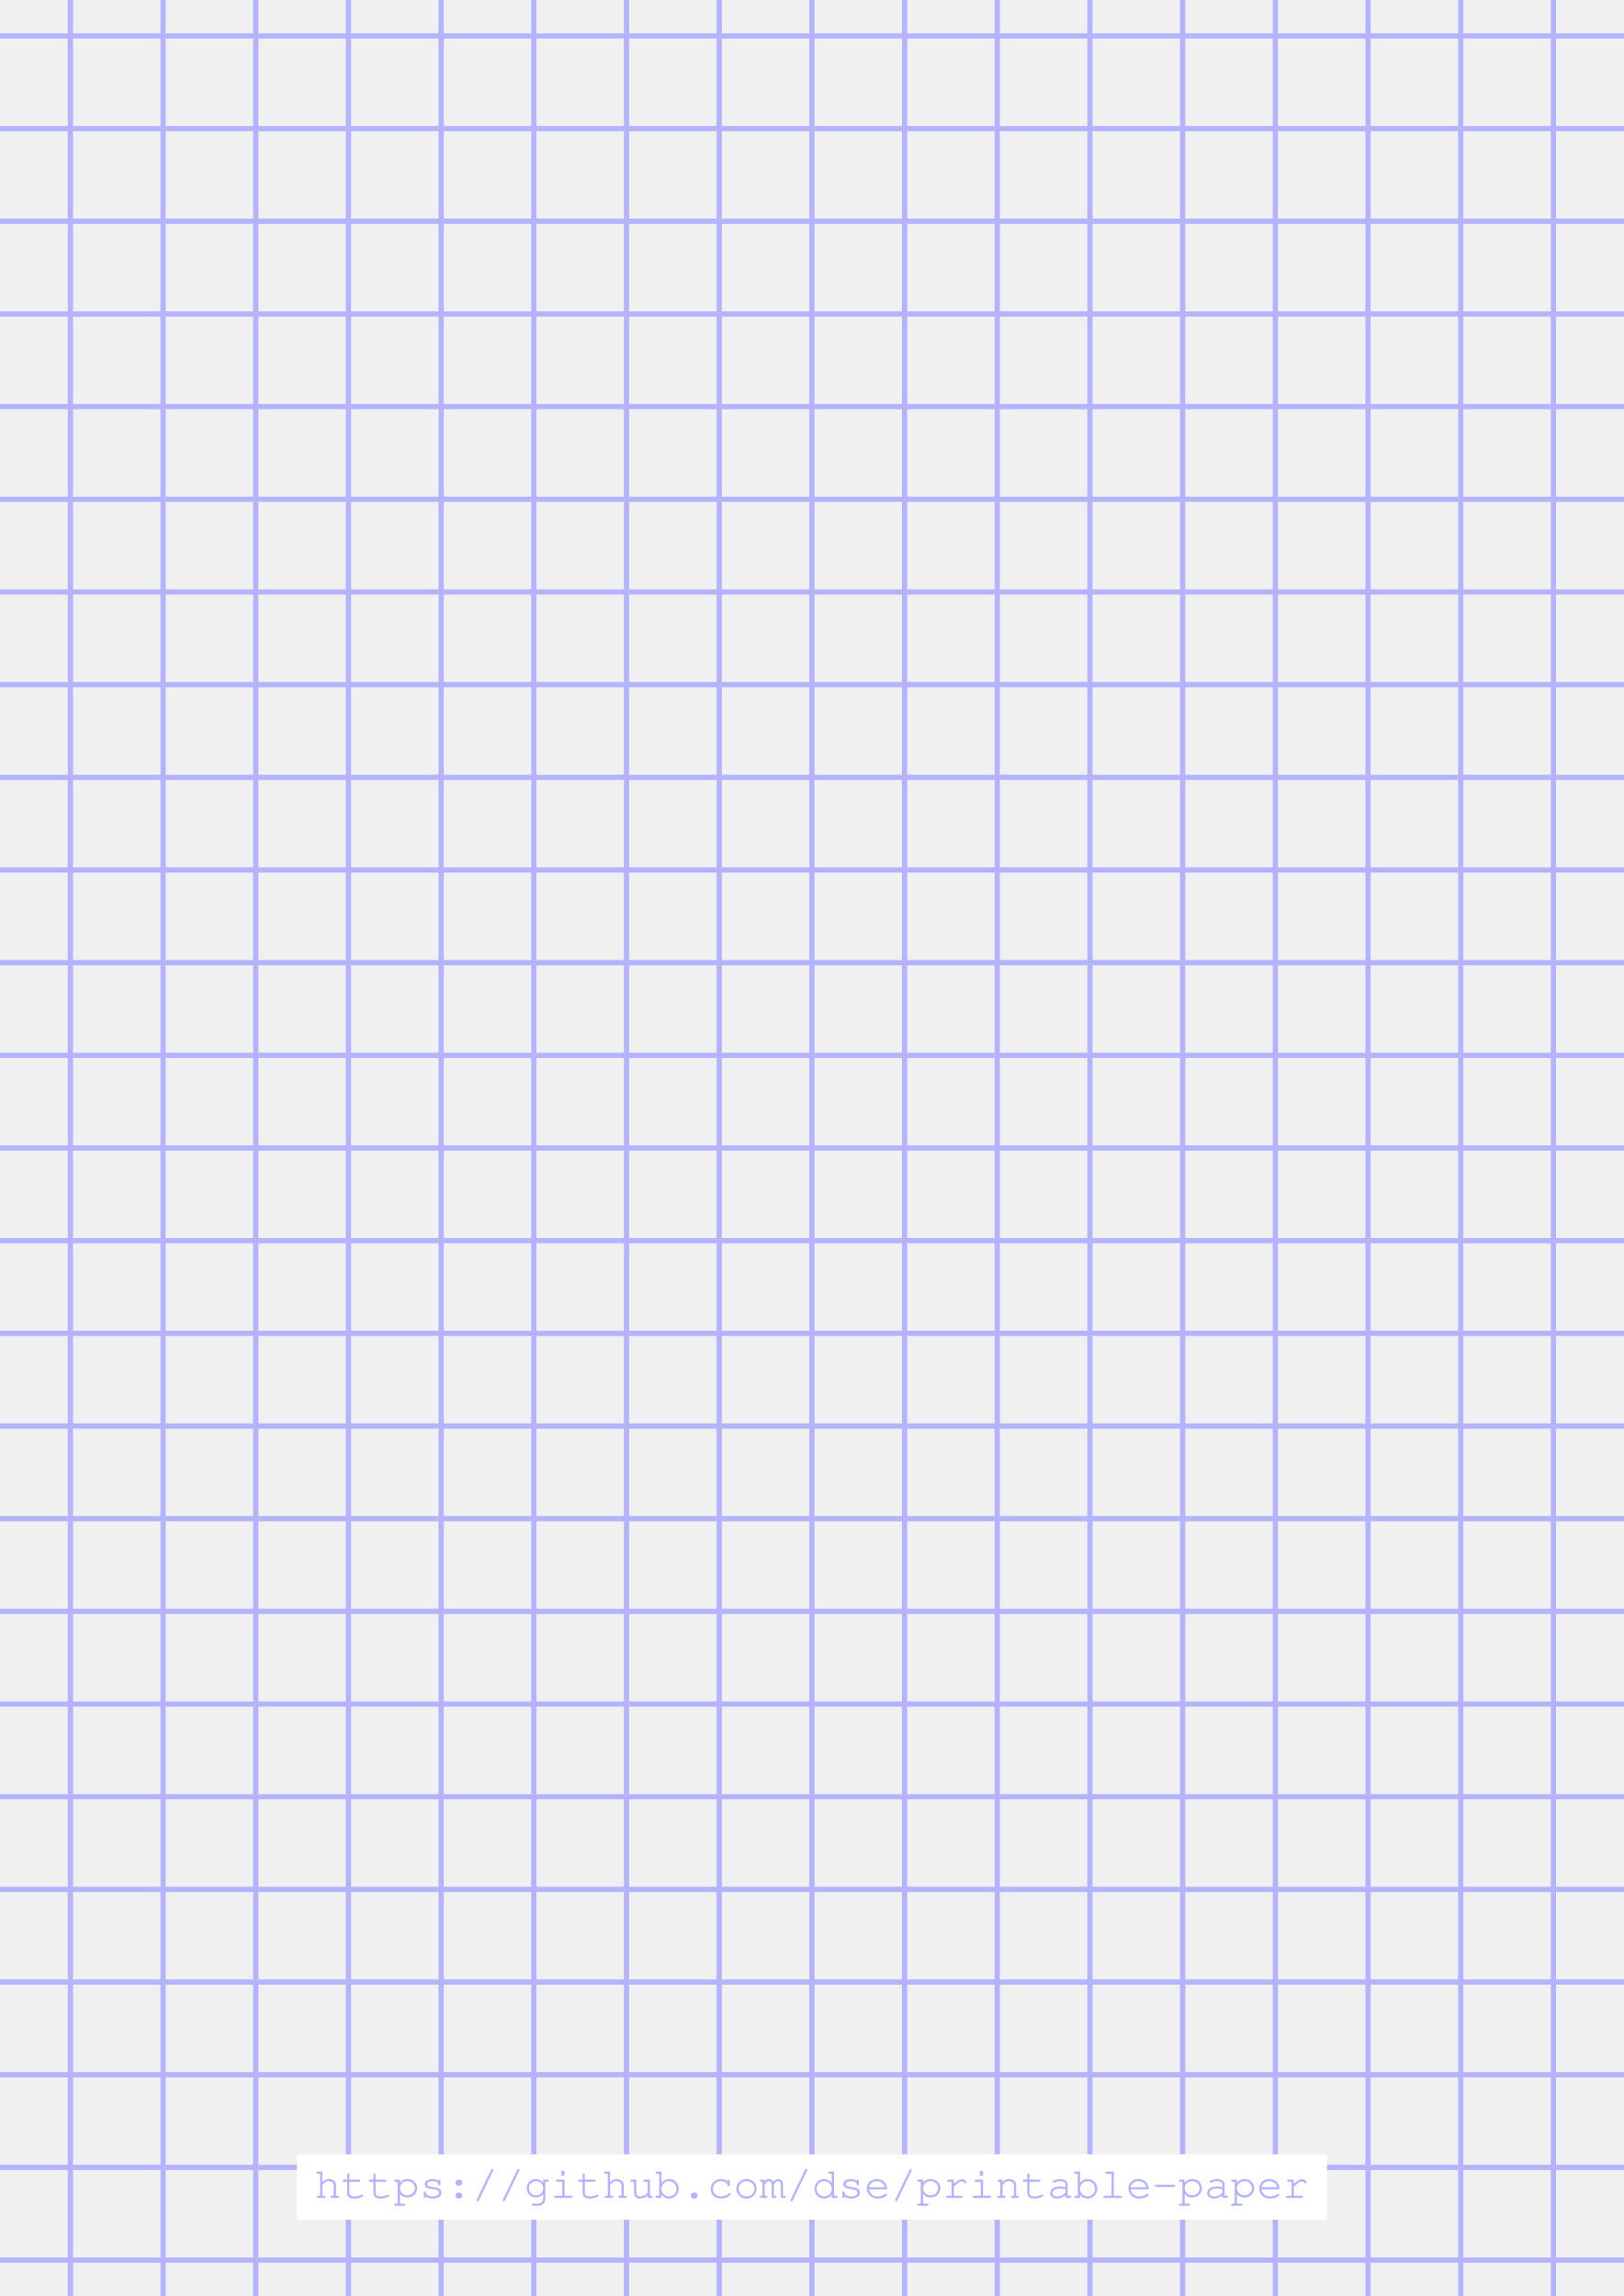
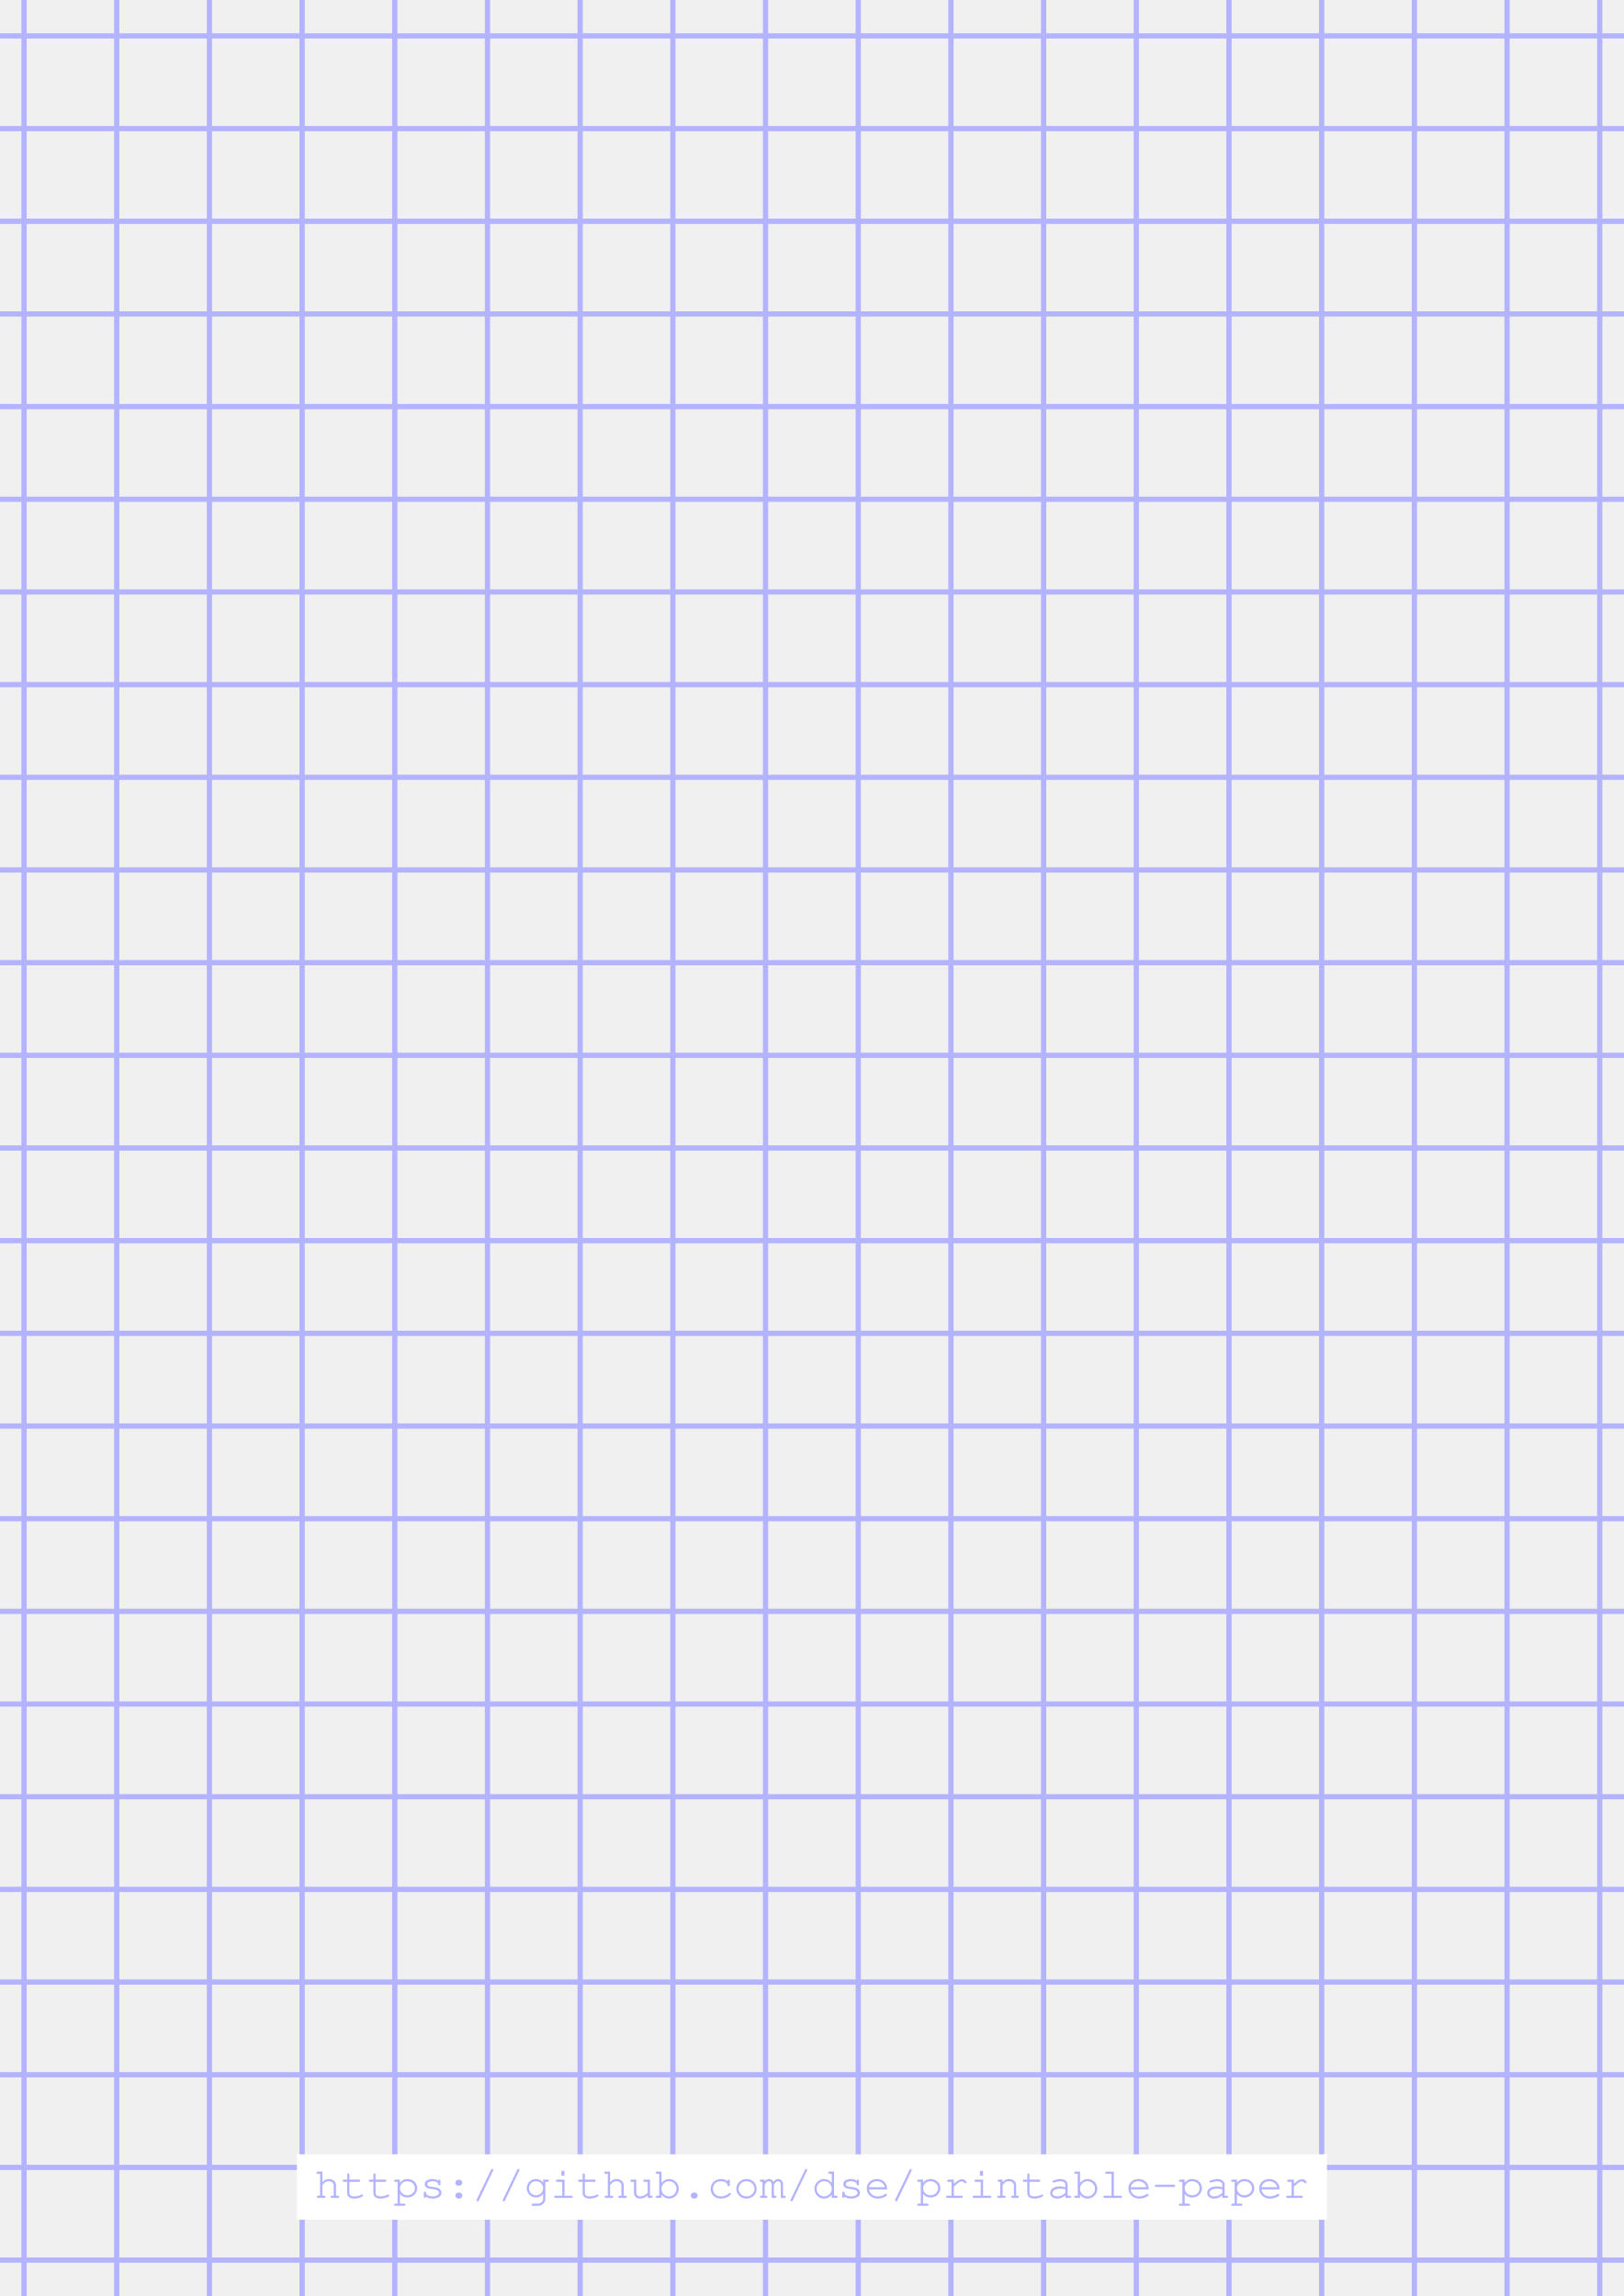
<svg xmlns="http://www.w3.org/2000/svg" width="297.955pt" height="421.373pt" viewBox="0.000 0.000 297.955 421.373">
  <style>
        .line, .dot, .major-line, .feint-line, .margin-line { stroke-linecap: round; }
        .stroke-linecap-butt   { stroke-linecap: butt; }
        .stroke-linecap-round  { stroke-linecap: round; }
        .stroke-linecap-square { stroke-linecap: square; }
        .rectangle { fill: #ffffff; }


        .line        { stroke-width: 0.96px; opacity:  1; }
        .major-line  { stroke-width: 1.358px; opacity: 1; }
        .feint-line  { stroke-width: 0.679px; opacity:  1; }
        .dot         { stroke-width: 1.92px; opacity:  1; }
        .margin-line { stroke-width: 0.96px; opacity:  1; }
        .line        { stroke: #b3b3ff; }
        .major-line  { stroke: #b3b3ff; }
        .feint-line  { stroke: #b3b3ff; }
        .dot         { stroke: #b3b3ff; }
        .margin-line { stroke: #ff9e9e; }
  </style>
  <defs />
  <g id="grid">
    <line x1="0.000" x2="297.955" y1="6.592" y2="6.592" class="line horizontal" />
    <line x1="0.000" x2="297.955" y1="23.600" y2="23.600" class="line horizontal" />
    <line x1="0.000" x2="297.955" y1="40.608" y2="40.608" class="line horizontal" />
    <line x1="0.000" x2="297.955" y1="57.615" y2="57.615" class="line horizontal" />
    <line x1="0.000" x2="297.955" y1="74.623" y2="74.623" class="line horizontal" />
    <line x1="0.000" x2="297.955" y1="91.631" y2="91.631" class="line horizontal" />
    <line x1="0.000" x2="297.955" y1="108.639" y2="108.639" class="line horizontal" />
    <line x1="0.000" x2="297.955" y1="125.647" y2="125.647" class="line horizontal" />
    <line x1="0.000" x2="297.955" y1="142.655" y2="142.655" class="line horizontal" />
    <line x1="0.000" x2="297.955" y1="159.663" y2="159.663" class="line horizontal" />
    <line x1="0.000" x2="297.955" y1="176.671" y2="176.671" class="line horizontal" />
    <line x1="0.000" x2="297.955" y1="193.678" y2="193.678" class="line horizontal" />
    <line x1="0.000" x2="297.955" y1="210.686" y2="210.686" class="line horizontal" />
    <line x1="0.000" x2="297.955" y1="227.694" y2="227.694" class="line horizontal" />
    <line x1="0.000" x2="297.955" y1="244.702" y2="244.702" class="line horizontal" />
    <line x1="0.000" x2="297.955" y1="261.710" y2="261.710" class="line horizontal" />
    <line x1="0.000" x2="297.955" y1="278.718" y2="278.718" class="line horizontal" />
    <line x1="0.000" x2="297.955" y1="295.726" y2="295.726" class="line horizontal" />
    <line x1="0.000" x2="297.955" y1="312.734" y2="312.734" class="line horizontal" />
    <line x1="0.000" x2="297.955" y1="329.741" y2="329.741" class="line horizontal" />
    <line x1="0.000" x2="297.955" y1="346.749" y2="346.749" class="line horizontal" />
    <line x1="0.000" x2="297.955" y1="363.757" y2="363.757" class="line horizontal" />
    <line x1="0.000" x2="297.955" y1="380.765" y2="380.765" class="line horizontal" />
    <line x1="0.000" x2="297.955" y1="397.773" y2="397.773" class="line horizontal" />
    <line x1="0.000" x2="297.955" y1="414.781" y2="414.781" class="line horizontal" />
-     <line x1="12.915" x2="12.915" y1="0.000" y2="421.373" class="line vertical" />
-     <line x1="29.923" x2="29.923" y1="0.000" y2="421.373" class="line vertical" />
-     <line x1="46.930" x2="46.930" y1="0.000" y2="421.373" class="line vertical" />
-     <line x1="63.938" x2="63.938" y1="0.000" y2="421.373" class="line vertical" />
-     <line x1="80.946" x2="80.946" y1="0.000" y2="421.373" class="line vertical" />
-     <line x1="97.954" x2="97.954" y1="0.000" y2="421.373" class="line vertical" />
-     <line x1="114.962" x2="114.962" y1="0.000" y2="421.373" class="line vertical" />
-     <line x1="131.970" x2="131.970" y1="0.000" y2="421.373" class="line vertical" />
-     <line x1="148.978" x2="148.978" y1="0.000" y2="421.373" class="line vertical" />
-     <line x1="165.986" x2="165.986" y1="0.000" y2="421.373" class="line vertical" />
-     <line x1="182.993" x2="182.993" y1="0.000" y2="421.373" class="line vertical" />
-     <line x1="200.001" x2="200.001" y1="0.000" y2="421.373" class="line vertical" />
-     <line x1="217.009" x2="217.009" y1="0.000" y2="421.373" class="line vertical" />
-     <line x1="234.017" x2="234.017" y1="0.000" y2="421.373" class="line vertical" />
-     <line x1="251.025" x2="251.025" y1="0.000" y2="421.373" class="line vertical" />
-     <line x1="268.033" x2="268.033" y1="0.000" y2="421.373" class="line vertical" />
-     <line x1="285.041" x2="285.041" y1="0.000" y2="421.373" class="line vertical" />
+     <line x1="4.411" x2="4.411" y1="0.000" y2="421.373" class="line vertical" />
+     <line x1="21.419" x2="21.419" y1="0.000" y2="421.373" class="line vertical" />
+     <line x1="38.427" x2="38.427" y1="0.000" y2="421.373" class="line vertical" />
+     <line x1="55.434" x2="55.434" y1="0.000" y2="421.373" class="line vertical" />
+     <line x1="72.442" x2="72.442" y1="0.000" y2="421.373" class="line vertical" />
+     <line x1="89.450" x2="89.450" y1="0.000" y2="421.373" class="line vertical" />
+     <line x1="106.458" x2="106.458" y1="0.000" y2="421.373" class="line vertical" />
+     <line x1="123.466" x2="123.466" y1="0.000" y2="421.373" class="line vertical" />
+     <line x1="140.474" x2="140.474" y1="0.000" y2="421.373" class="line vertical" />
+     <line x1="157.482" x2="157.482" y1="0.000" y2="421.373" class="line vertical" />
+     <line x1="174.490" x2="174.490" y1="0.000" y2="421.373" class="line vertical" />
+     <line x1="191.497" x2="191.497" y1="0.000" y2="421.373" class="line vertical" />
+     <line x1="208.505" x2="208.505" y1="0.000" y2="421.373" class="line vertical" />
+     <line x1="225.513" x2="225.513" y1="0.000" y2="421.373" class="line vertical" />
+     <line x1="242.521" x2="242.521" y1="0.000" y2="421.373" class="line vertical" />
+     <line x1="259.529" x2="259.529" y1="0.000" y2="421.373" class="line vertical" />
+     <line x1="276.537" x2="276.537" y1="0.000" y2="421.373" class="line vertical" />
+     <line x1="293.545" x2="293.545" y1="0.000" y2="421.373" class="line vertical" />
  </g>
  <rect x="54.478" y="395.373" width="189" height="12" fill="#ffffff" stroke="none" stroke-width="0px" />
  <text x="148.978" y="403.373" text-anchor="middle" fill="#b3b3ff" stroke="none" stroke-width="0" style="font-family: &quot;Courier&quot;, &quot;Courier New&quot;, monospace; font-size: 6pt;">https://github.com/dse/printable-paper</text>
</svg>
